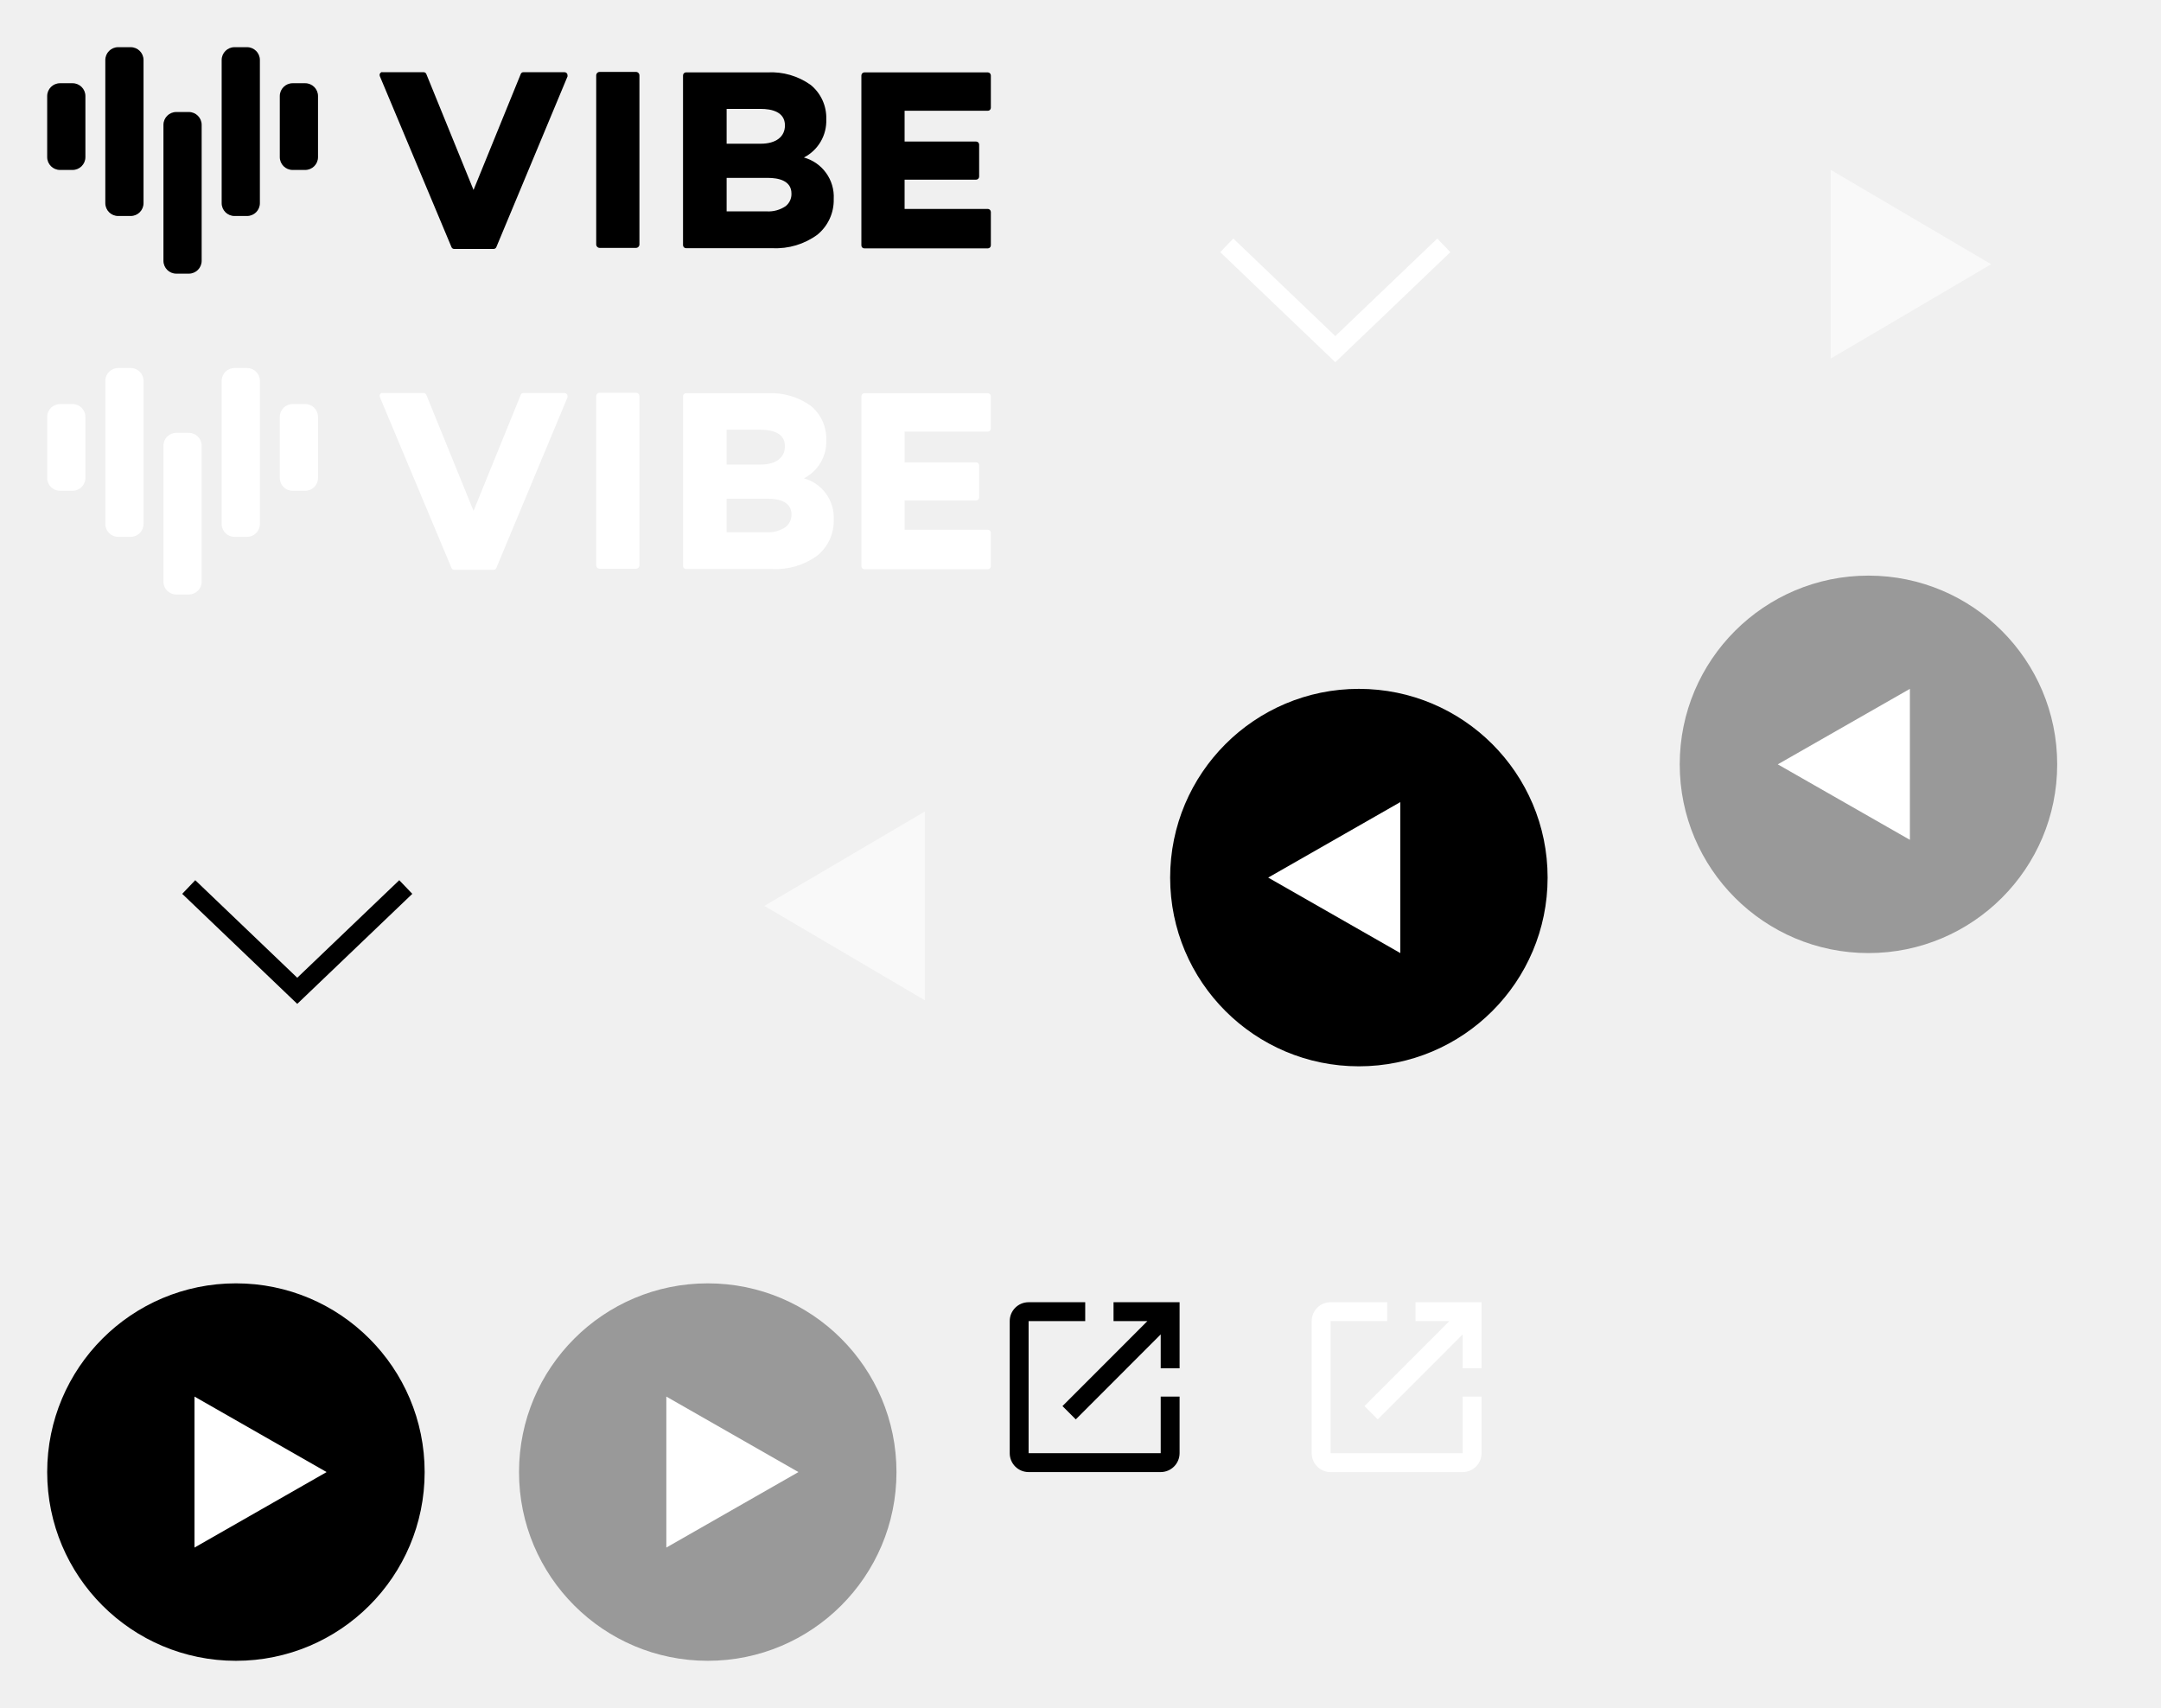
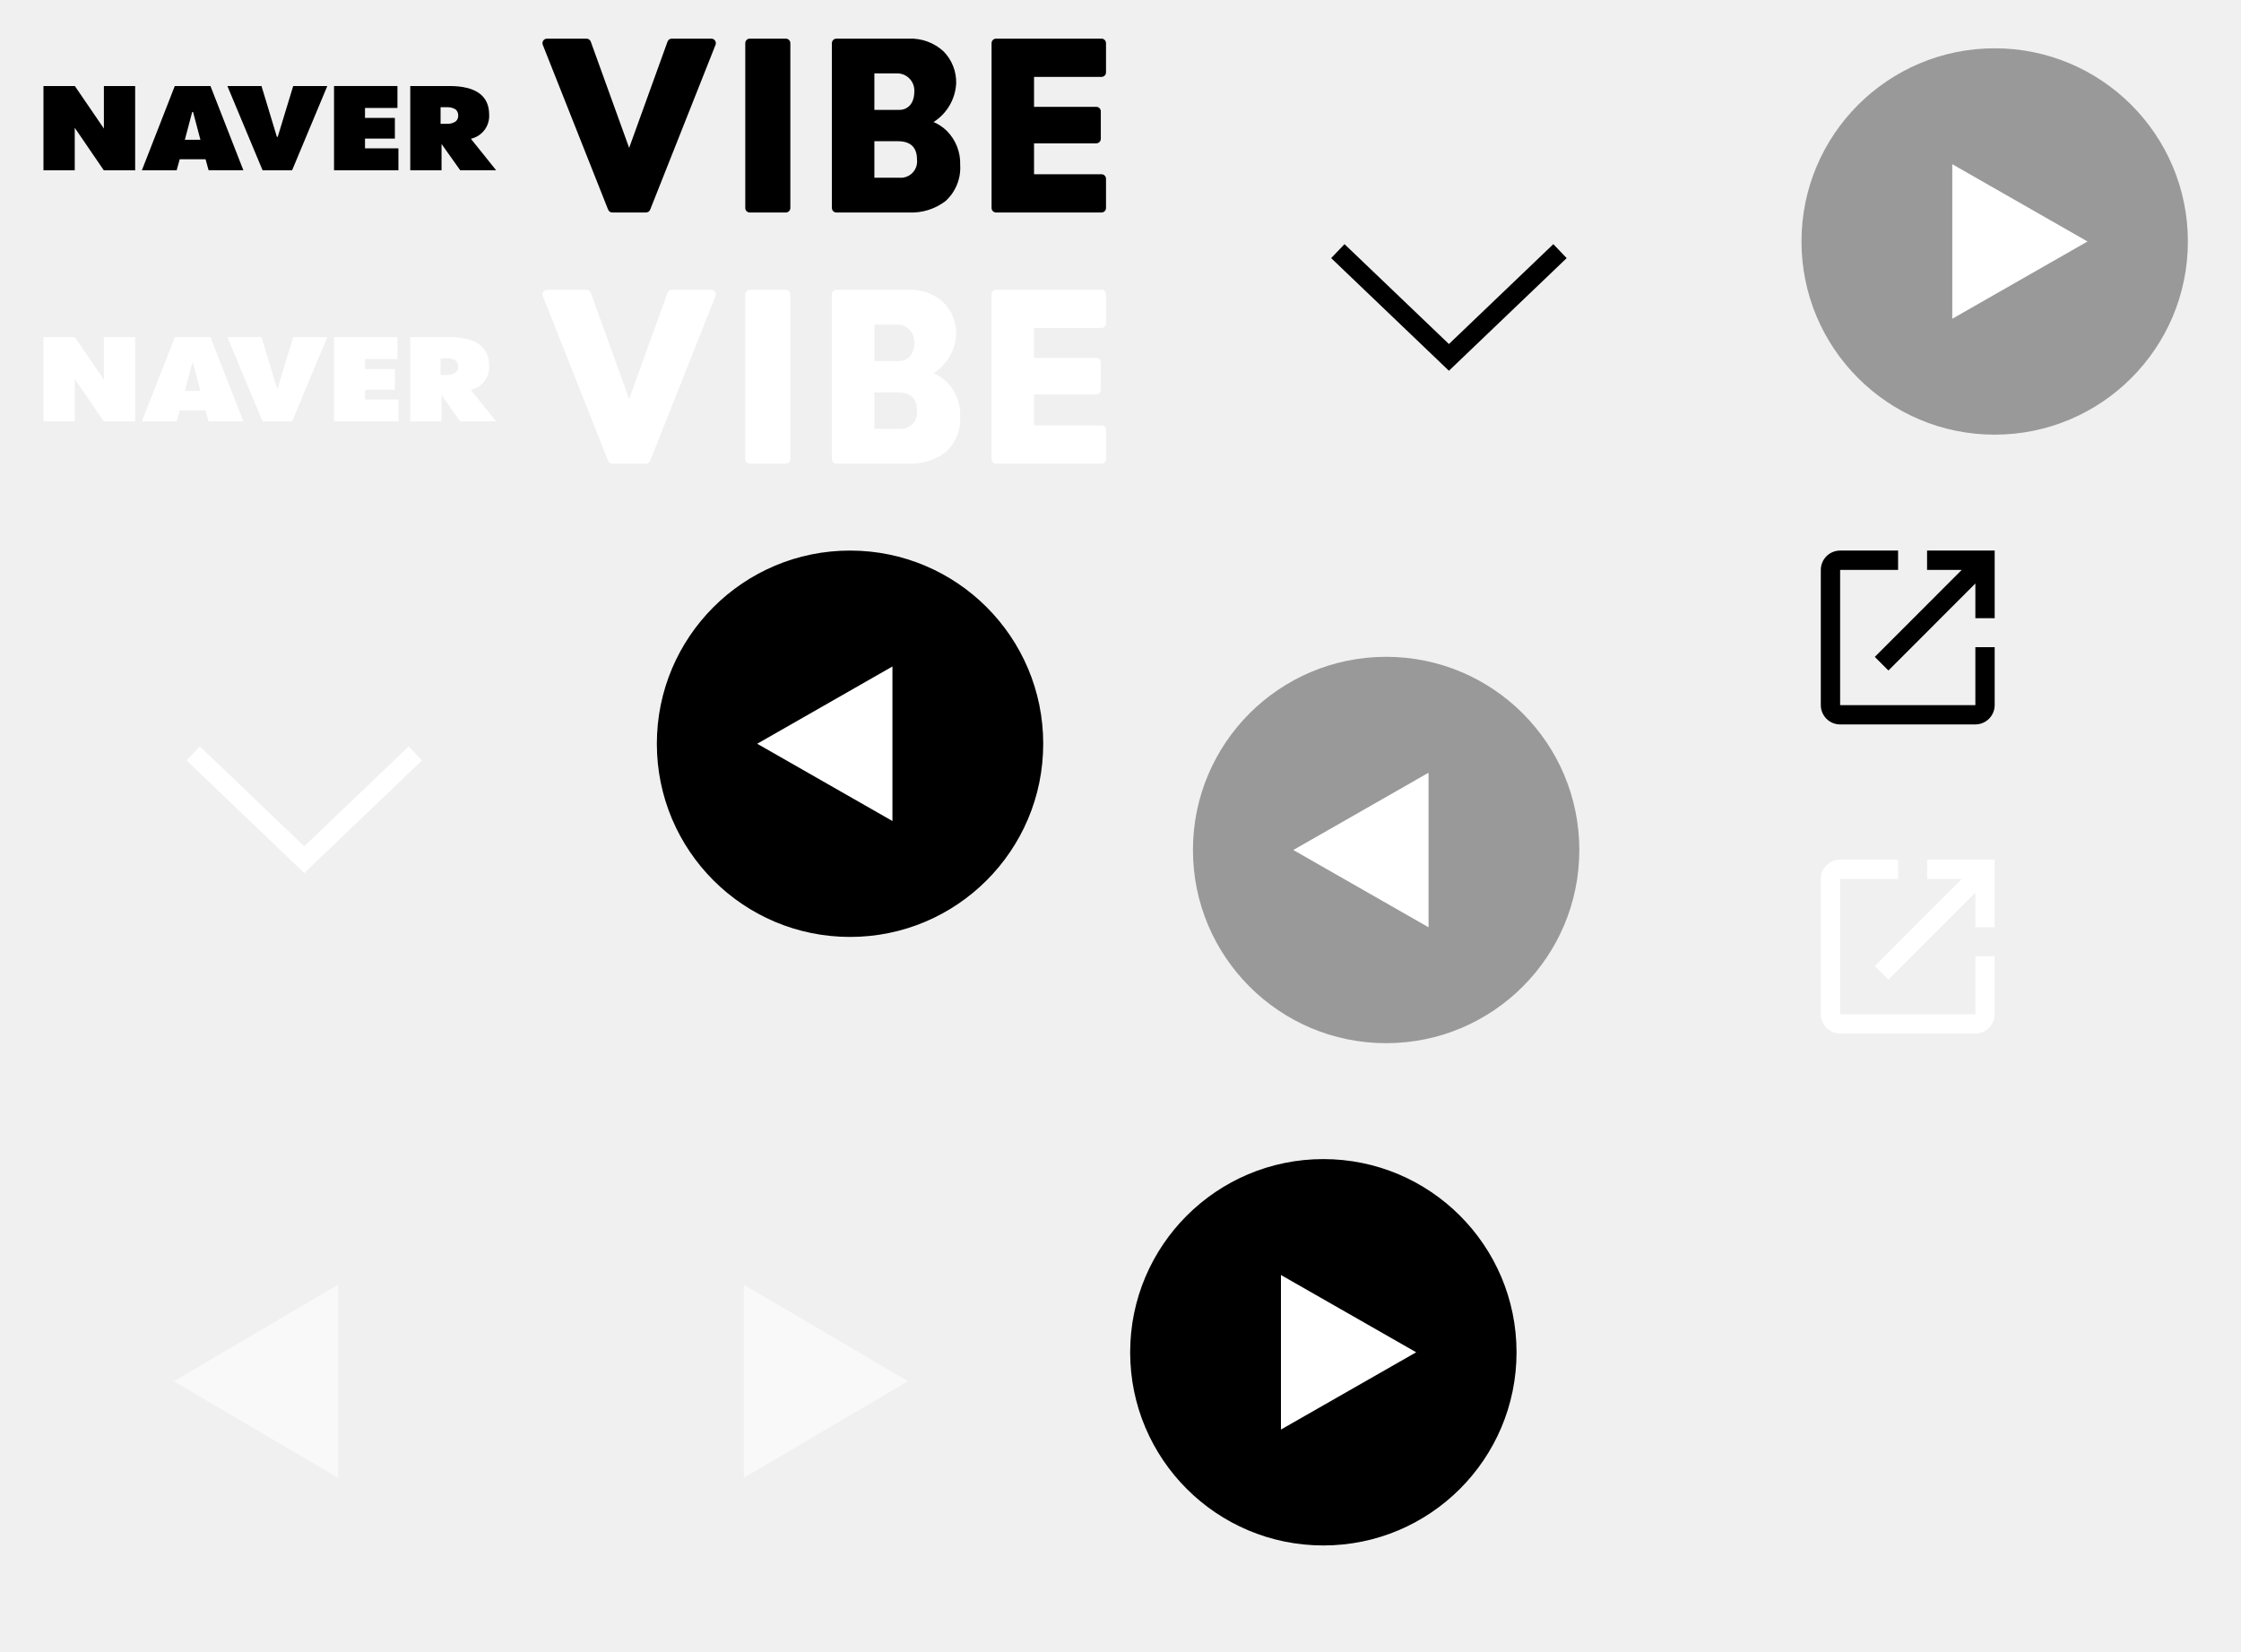
- <svg xmlns="http://www.w3.org/2000/svg" width="229" height="181" viewBox="0 0 229 181">
-   <svg width="32" height="32" viewBox="-4 -4 32 32" id="btn_share" x="132" y="131">
+ <svg xmlns="http://www.w3.org/2000/svg" width="232" height="171" viewBox="0 0 232 171">
+   <svg width="32" height="32" viewBox="-4 -4 32 32" id="btn_share" x="181.5" y="82">
    <path fill="none" d="M0 0h24v24H0z" />
    <path fill="#fff" d="M19 19H5V5h6V3H5a2 2 0 00-2 2v14a2 2 0 002 2h14a2.006 2.006 0 002-2v-6h-2zM14 3v2h3.59l-9 9.007 1.41 1.41 9-9.007V10h2V3z" />
  </svg>
-   <svg width="32" height="32" viewBox="-4 -4 32 32" id="btn_share_black" x="100" y="131">
+   <svg width="32" height="32" viewBox="-4 -4 32 32" id="btn_share_black" x="181.5" y="50">
    <path fill="none" d="M0 0h24v24H0z" />
    <path d="M19 19H5V5h6V3H5a2 2 0 00-2 2v14a2 2 0 002 2h14a2.006 2.006 0 002-2v-6h-2zM14 3v2h3.59l-9 9.007 1.41 1.41 9-9.007V10h2V3z" />
  </svg>
-   <svg width="63" height="63" viewBox="-4 -4 63 63" id="ico_ar_down" x="110">
+   <svg width="63" height="63" viewBox="-4 -4 63 63" id="ico_ar_down" y="52">
    <path fill="none" stroke="#fff" stroke-width="2" d="M16 22l11.5 11L39 22" />
  </svg>
-   <svg width="63" height="63" viewBox="-4 -4 63 63" id="ico_ar_down_black" y="68">
+   <svg width="63" height="63" viewBox="-4 -4 63 63" id="ico_ar_down_black" x="118.5">
    <path fill="none" stroke="#000" stroke-width="2" d="M16 22l11.5 11L39 22" />
  </svg>
-   <svg width="56" height="56" viewBox="-4 -4 56 56" id="ico_ar_left" x="63" y="68">
+   <svg width="56" height="56" viewBox="-4 -4 56 56" id="ico_ar_left" y="115">
    <g opacity=".6">
      <path fill="rgba(255,255,255,0)" d="M0 0h48v48H0z" />
      <path fill="#fff" d="M14 24l17-10v20z" />
    </g>
  </svg>
-   <svg width="50" height="50" viewBox="-4 -4 50 50" id="ico_ar_left2" x="119" y="68">
+   <svg width="50" height="50" viewBox="-4 -4 50 50" id="ico_ar_left2" x="63" y="52">
    <defs>
      <style>.fcls-1{fill:#fff}.fcls-2{fill:none}</style>
    </defs>
    <g id="fLayer_2" data-name="Layer 2">
      <g id="fLayer_1-2" data-name="Layer 1">
        <path d="M21 1a20 20 0 0120 20 20 20 0 01-20 20A20 20 0 011 21 20 20 0 0121 1z" />
        <path class="fcls-1" d="M11.39 21l14-8v16z" />
        <path class="fcls-2" d="M0 0h42v42H0z" />
      </g>
    </g>
  </svg>
-   <svg width="50" height="50" viewBox="-4 -4 50 50" id="ico_ar_left2_gray" x="173" y="56">
+   <svg width="50" height="50" viewBox="-4 -4 50 50" id="ico_ar_left2_gray" x="118.5" y="63">
    <defs>
      <style>.gcls-1{fill:#999}.gcls-2{fill:#fff}.gcls-3{fill:none}</style>
    </defs>
    <g id="gLayer_2" data-name="Layer 2">
      <g id="gLayer_1-2" data-name="Layer 1">
        <path class="gcls-1" d="M21 1a20 20 0 0120 20 20 20 0 01-20 20A20 20 0 011 21 20 20 0 0121 1z" />
        <path class="gcls-2" d="M11.39 21l14-8v16z" />
        <path class="gcls-3" d="M0 0h42v42H0z" />
      </g>
    </g>
  </svg>
-   <svg width="56" height="56" viewBox="-4 -4 56 56" id="ico_ar_right" x="173">
+   <svg width="56" height="56" viewBox="-4 -4 56 56" id="ico_ar_right" x="56" y="115">
    <g opacity=".6">
      <path fill="rgba(255,255,255,0)" d="M0 0h48v48H0z" />
      <path fill="#fff" d="M34 24L17 34V14z" />
    </g>
  </svg>
-   <svg width="50" height="50" viewBox="-4 -4 50 50" id="ico_ar_right2" y="131">
+   <svg width="50" height="50" viewBox="-4 -4 50 50" id="ico_ar_right2" x="112" y="115">
    <defs>
      <style>.icls-1{fill:#fff}.icls-2{fill:none}</style>
    </defs>
    <g id="iLayer_2" data-name="Layer 2">
      <g id="iLayer_1-2" data-name="Layer 1">
        <path d="M21 1a20 20 0 0120 20 20 20 0 01-20 20A20 20 0 011 21 20 20 0 0121 1z" />
        <path class="icls-1" d="M30.61 21l-14 8V13z" />
        <path class="icls-2" d="M0 0h42v42H0z" />
      </g>
    </g>
  </svg>
-   <svg width="50" height="50" viewBox="-4 -4 50 50" id="ico_ar_right2_gray" x="50" y="131">
+   <svg width="50" height="50" viewBox="-4 -4 50 50" id="ico_ar_right2_gray" x="181.5">
    <defs>
      <style>.jcls-1{fill:#999}.jcls-2{fill:#fff}.jcls-3{fill:none}</style>
    </defs>
    <g id="jLayer_2" data-name="Layer 2">
      <g id="jLayer_1-2" data-name="Layer 1">
        <path class="jcls-1" d="M21 1a20 20 0 0120 20 20 20 0 01-20 20A20 20 0 011 21 20 20 0 0121 1z" />
        <path class="jcls-2" d="M30.61 21l-14 8V13z" />
        <path class="jcls-3" d="M0 0h42v42H0z" />
      </g>
    </g>
  </svg>
-   <svg width="110" height="34" viewBox="-4 -4 110 34" id="logo" y="34">
+   <svg width="118.5" height="26" viewBox="-4 -4 118.5 26" id="logo" y="26">
    <defs>
-       <style>.kcls-1{fill:#fff}.kcls-2{fill:none}</style>
+       <style>.kcls-2{fill:#fff;stroke:transparent;stroke-miterlimit:10}</style>
    </defs>
-     <g id="kLayer_2" data-name="Layer 2">
-       <g id="k_1_logo_w" data-name="1 logo w">
-         <g id="k그룹_4686" data-name="그룹 4686">
-           <g id="k그룹_4686-2" data-name="그룹 4686-2">
-             <path id="k패스_11614" data-name="패스 11614" class="kcls-1" d="M43.84 22.18L36.25 4.07a.32.32 0 01.17-.42.21.21 0 01.12 0h4.35a.31.31 0 01.29.2l5 12.29 5-12.29a.3.3 0 01.29-.2h4.35a.32.32 0 01.32.33.27.27 0 010 .12L48.6 22.18a.31.31 0 01-.29.2h-4.19a.3.3 0 01-.28-.2z" />
-             <rect id="k사각형_188" data-name="사각형 188" class="kcls-1" x="59.18" y="3.62" width="4.58" height="18.65" rx=".37" />
-             <path id="k패스_11615" data-name="패스 11615" class="kcls-1" d="M68.38 22V4a.32.32 0 01.31-.33h8.64A7.21 7.21 0 0181.91 5a4.5 4.5 0 011.65 3.64 4.36 4.36 0 01-2.37 4.05 4.32 4.32 0 013.16 4.4 4.73 4.73 0 01-1.73 3.78 7.44 7.44 0 01-4.76 1.43h-9.17a.32.32 0 01-.31-.32zm8.87-3.6a3.23 3.23 0 002-.55 1.62 1.62 0 00.62-1.34c0-1.37-1.37-1.66-2.51-1.66H73v3.55zm-.64-7.17c1.61 0 2.57-.73 2.57-1.94 0-1.44-1.4-1.75-2.57-1.75H73v3.69z" />
-             <path id="k패스_11616" data-name="패스 11616" class="kcls-1" d="M87.28 22V4a.33.33 0 01.31-.33h13.1A.33.33 0 01101 4v3.41a.32.32 0 01-.31.33h-8.83V11h7.58a.32.32 0 01.32.33v3.38a.33.33 0 01-.32.33h-7.58v3.1h8.83a.33.33 0 01.31.33V22a.32.32 0 01-.31.32h-13.1a.31.31 0 01-.31-.32z" />
-           </g>
-           <g id="k그룹_4687" data-name="그룹 4687">
-             <rect id="k사각형_189" data-name="사각형 189" class="kcls-1" x="1" y="4.82" width="4.05" height="9.19" rx="1.36" />
-             <rect id="k사각형_190" data-name="사각형 190" class="kcls-1" x="7.16" y="1" width="4.05" height="17.89" rx="1.36" />
-             <rect id="k사각형_191" data-name="사각형 191" class="kcls-1" x="13.32" y="7.87" width="4.05" height="17.13" rx="1.36" />
-             <rect id="k사각형_192" data-name="사각형 192" class="kcls-1" x="19.49" y="1" width="4.05" height="17.89" rx="1.36" />
-             <rect id="k사각형_193" data-name="사각형 193" class="kcls-1" x="25.65" y="4.82" width="4.05" height="9.19" rx="1.36" />
-           </g>
-         </g>
-         <path class="kcls-2" d="M0 0h102v26H0z" />
+     <g id="klogo" transform="translate(.5)">
+       <path id="kCombined_Shape" fill="#fff" d="M98.618 18a.467.467 0 01-.466-.468V.468A.467.467 0 0198.618 0h10.915a.467.467 0 01.467.468v3.024a.467.467 0 01-.466.468h-6.984v3.1h6.445a.468.468 0 01.467.468v2.844a.468.468 0 01-.467.468h-6.445v3.2h6.984a.467.467 0 01.466.468v3.024a.467.467 0 01-.466.468zm-16.529 0a.468.468 0 01-.467-.468V.468A.468.468 0 0182.089 0H89.6a4.987 4.987 0 013.584 1.322 4.551 4.551 0 011.305 3.3 5.054 5.054 0 01-2.345 4.014h.006a4.34 4.34 0 011.372.916 4.745 4.745 0 011.381 3.514 4.657 4.657 0 01-1.525 3.759A5.833 5.833 0 0189.585 18h-7.5zm3.931-3.6h2.6a1.691 1.691 0 001.812-1.89c0-1.254-.666-1.89-1.98-1.89H86.02zm0-7.02h2.567c.759 0 1.569-.508 1.569-1.931A1.774 1.774 0 0088.284 3.6H86.02zM73.12 18a.467.467 0 01-.466-.468V.468A.467.467 0 0173.12 0h3.735a.467.467 0 01.466.468v17.064a.467.467 0 01-.466.468zm-14.23 0a.47.47 0 01-.436-.3L51.691.64a.468.468 0 01.435-.64h4.092a.469.469 0 01.441.309l3.974 11 3.973-11A.469.469 0 0165.048 0h4.092a.468.468 0 01.436.64L62.812 17.7a.47.47 0 01-.436.3z" />
+       <g id="k그룹_34">
+         <path id="kFill_13" d="M6.255 0v4.4L3.248 0H0v8.724h3.238v-4.4l3.006 4.4h3.249V0z" class="kcls-2" transform="translate(0 4.906)" />
+         <path id="kFill_16" d="M3.239 8.725H0V0h4.046c2.736 0 4.122 1 4.122 2.968A2.419 2.419 0 016.276 5.46l2.616 3.262h-3.72L3.239 6v2.724zm-.1-6.531v1.718h.691a1.508 1.508 0 00.854-.23.736.736 0 00.278-.613.8.8 0 00-.262-.641 1.519 1.519 0 00-.881-.235z" class="kcls-2" transform="translate(37.972 4.906)" />
+         <path id="kFill_18" d="M0 0h6.565v2.271H3.207V3.3H6.3v2.143H3.207v1.009h3.46v2.272H0z" class="kcls-2" transform="translate(30.08 4.906)" />
+         <path id="kFill_20" d="M3.6 8.724H0L3.407 0H7.1l3.408 8.722h-3.6l-.315-1.14H3.917L3.6 8.724zm1.609-6.035l-.761 2.878h1.613L5.3 2.689z" class="kcls-2" transform="translate(10.188 4.906)" />
+         <path id="kFill_22" d="M6.813 0l-1.6 5.259h-.09L3.532 0H0l3.643 8.724H6.7L10.345 0z" class="kcls-2" transform="translate(19.04 4.906)" />
      </g>
    </g>
  </svg>
-   <svg width="110" height="34" viewBox="-4 -4 110 34" id="logo_black">
+   <svg width="118.5" height="26" viewBox="-4 -4 118.5 26" id="logo_black">
    <defs>
-       <style>.lcls-1{fill:none}</style>
+       <style>.lcls-1{stroke:transparent;stroke-miterlimit:10}</style>
    </defs>
-     <g id="lLayer_2" data-name="Layer 2">
-       <g id="lLayer_1-2" data-name="Layer 1">
-         <path d="M43.84 22.18L36.25 4.07a.32.32 0 01.17-.42.21.21 0 01.12 0h4.35a.31.31 0 01.29.2l5 12.28 5-12.28a.3.3 0 01.29-.2h4.35a.32.32 0 01.32.33.27.27 0 010 .12L48.6 22.18a.31.31 0 01-.29.2h-4.19a.3.3 0 01-.28-.2z" />
-         <rect x="59.18" y="3.62" width="4.58" height="18.65" rx=".37" />
-         <path d="M68.38 22V4a.32.32 0 01.31-.33h8.64A7.21 7.21 0 0181.91 5a4.5 4.5 0 011.65 3.64 4.36 4.36 0 01-2.37 4.05 4.32 4.32 0 013.16 4.4 4.73 4.73 0 01-1.73 3.78 7.44 7.44 0 01-4.76 1.43h-9.17a.32.32 0 01-.31-.32zm8.87-3.6a3.23 3.23 0 002-.55 1.62 1.62 0 00.62-1.34c0-1.37-1.37-1.66-2.51-1.66H73v3.55zm-.64-7.17c1.61 0 2.57-.73 2.57-1.94 0-1.44-1.4-1.75-2.57-1.75H73v3.69zM87.28 22V4a.33.33 0 01.31-.33h13.1A.33.33 0 01101 4v3.41a.32.32 0 01-.31.33h-8.83V11h7.58a.32.32 0 01.32.33v3.38a.33.33 0 01-.32.33h-7.58v3.1h8.83a.33.33 0 01.31.33V22a.32.32 0 01-.31.32h-13.1a.31.31 0 01-.31-.32z" />
-         <rect x="1" y="4.82" width="4.05" height="9.19" rx="1.36" />
-         <rect x="7.16" y="1" width="4.05" height="17.89" rx="1.36" />
-         <rect x="13.32" y="7.87" width="4.05" height="17.13" rx="1.36" />
-         <rect x="19.49" y="1" width="4.05" height="17.89" rx="1.36" />
-         <rect x="25.65" y="4.82" width="4.05" height="9.19" rx="1.36" />
-         <path class="lcls-1" d="M0 0h102v26H0z" />
+     <g id="llogo" transform="translate(.5)">
+       <path id="lCombined_Shape" d="M98.618 18a.467.467 0 01-.466-.468V.468A.467.467 0 0198.618 0h10.915a.467.467 0 01.467.468v3.024a.467.467 0 01-.466.468h-6.984v3.1h6.445a.468.468 0 01.467.468v2.844a.468.468 0 01-.467.468h-6.445v3.2h6.984a.467.467 0 01.466.468v3.024a.467.467 0 01-.466.468zm-16.529 0a.468.468 0 01-.467-.468V.468A.468.468 0 0182.089 0H89.6a4.987 4.987 0 013.584 1.322 4.551 4.551 0 011.305 3.3 5.054 5.054 0 01-2.345 4.014h.006a4.34 4.34 0 011.372.916 4.745 4.745 0 011.381 3.514 4.657 4.657 0 01-1.525 3.759A5.833 5.833 0 0189.585 18h-7.5zm3.931-3.6h2.6a1.691 1.691 0 001.812-1.89c0-1.254-.666-1.89-1.98-1.89H86.02zm0-7.02h2.567c.759 0 1.569-.508 1.569-1.931A1.774 1.774 0 0088.284 3.6H86.02zM73.12 18a.467.467 0 01-.466-.468V.468A.467.467 0 0173.12 0h3.735a.467.467 0 01.466.468v17.064a.467.467 0 01-.466.468zm-14.23 0a.47.47 0 01-.436-.3L51.691.64a.468.468 0 01.435-.64h4.092a.469.469 0 01.441.309l3.974 11 3.973-11A.469.469 0 0165.048 0h4.092a.468.468 0 01.436.64L62.812 17.7a.47.47 0 01-.436.3z" />
+       <g id="l그룹_34">
+         <path id="lFill_13" d="M6.255 0v4.4L3.248 0H0v8.724h3.238v-4.4l3.006 4.4h3.249V0z" class="lcls-1" transform="translate(0 4.906)" />
+         <path id="lFill_16" d="M3.239 8.725H0V0h4.046c2.736 0 4.122 1 4.122 2.968A2.419 2.419 0 016.276 5.46l2.616 3.262h-3.72L3.239 6v2.724zm-.1-6.531v1.718h.691a1.508 1.508 0 00.854-.23.736.736 0 00.278-.613.8.8 0 00-.262-.641 1.519 1.519 0 00-.881-.235z" class="lcls-1" transform="translate(37.972 4.906)" />
+         <path id="lFill_18" d="M0 0h6.565v2.271H3.207V3.3H6.3v2.143H3.207v1.009h3.46v2.272H0z" class="lcls-1" transform="translate(30.08 4.906)" />
+         <path id="lFill_20" d="M3.6 8.724H0L3.407 0H7.1l3.408 8.722h-3.6l-.315-1.14H3.917L3.6 8.724zm1.609-6.035l-.761 2.878h1.613L5.3 2.689z" class="lcls-1" transform="translate(10.188 4.906)" />
+         <path id="lFill_22" d="M6.813 0l-1.6 5.259h-.09L3.532 0H0l3.643 8.724H6.7L10.345 0z" class="lcls-1" transform="translate(19.04 4.906)" />
      </g>
    </g>
  </svg>
</svg>
